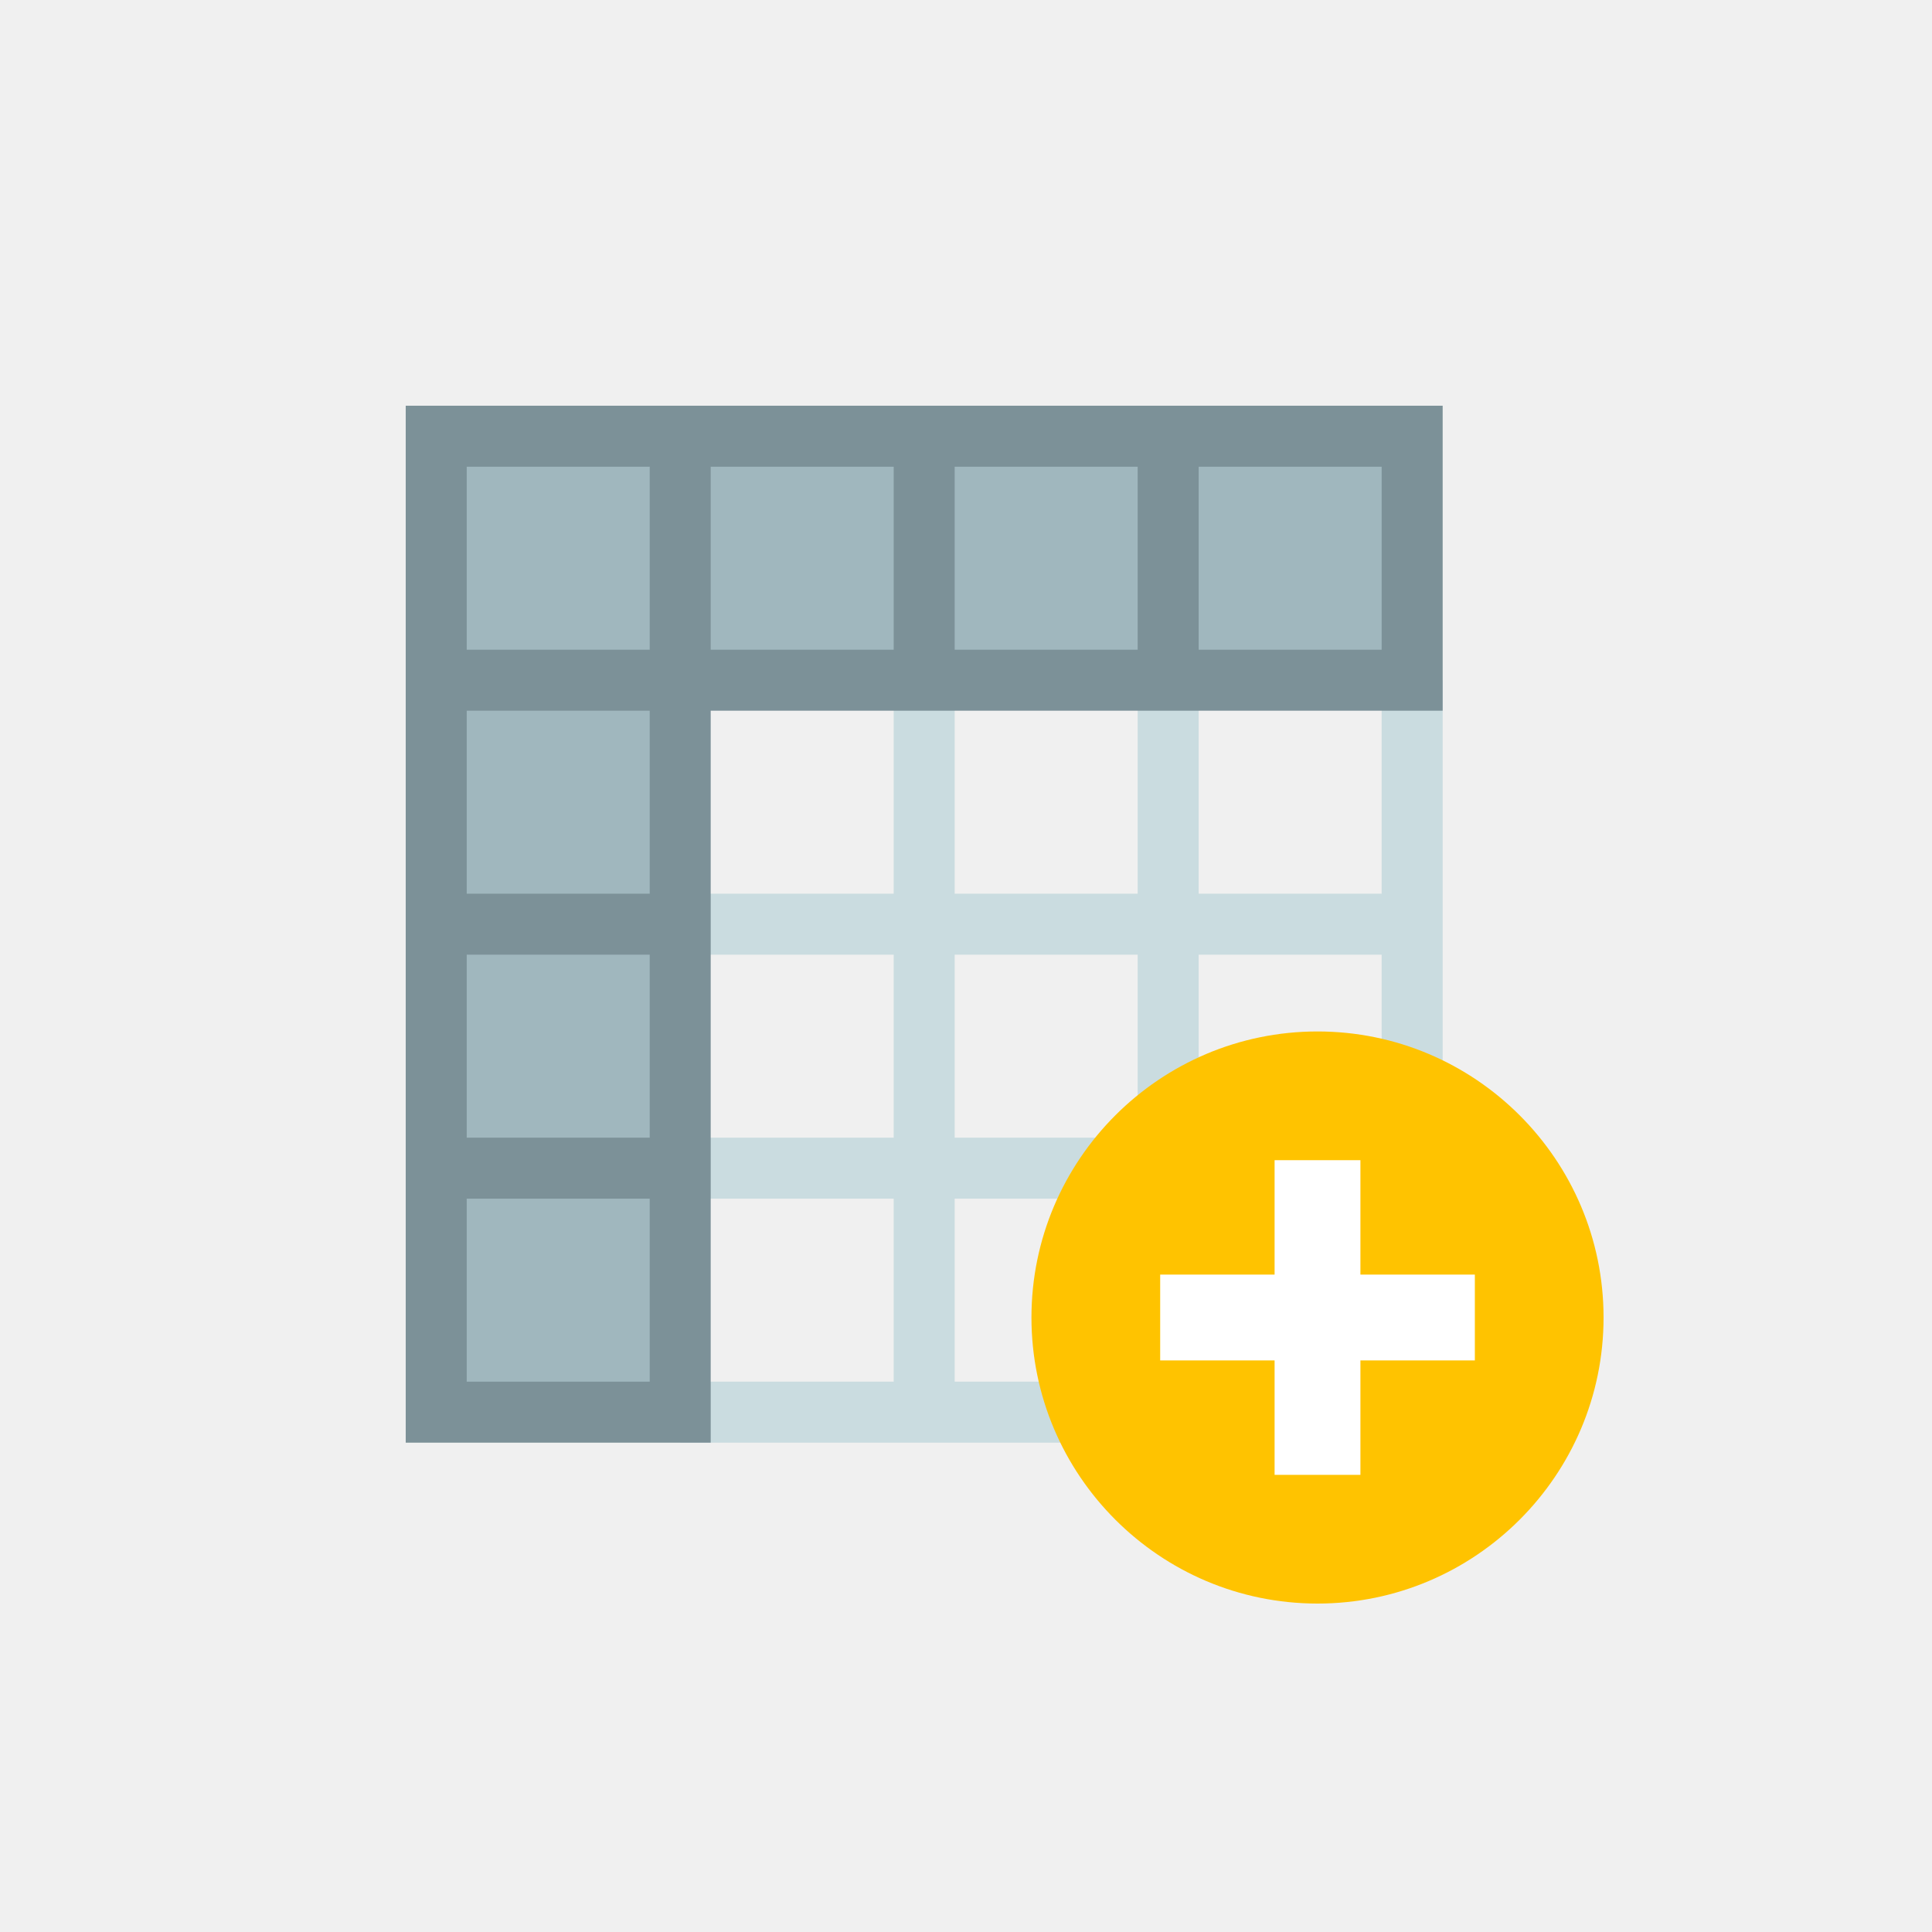
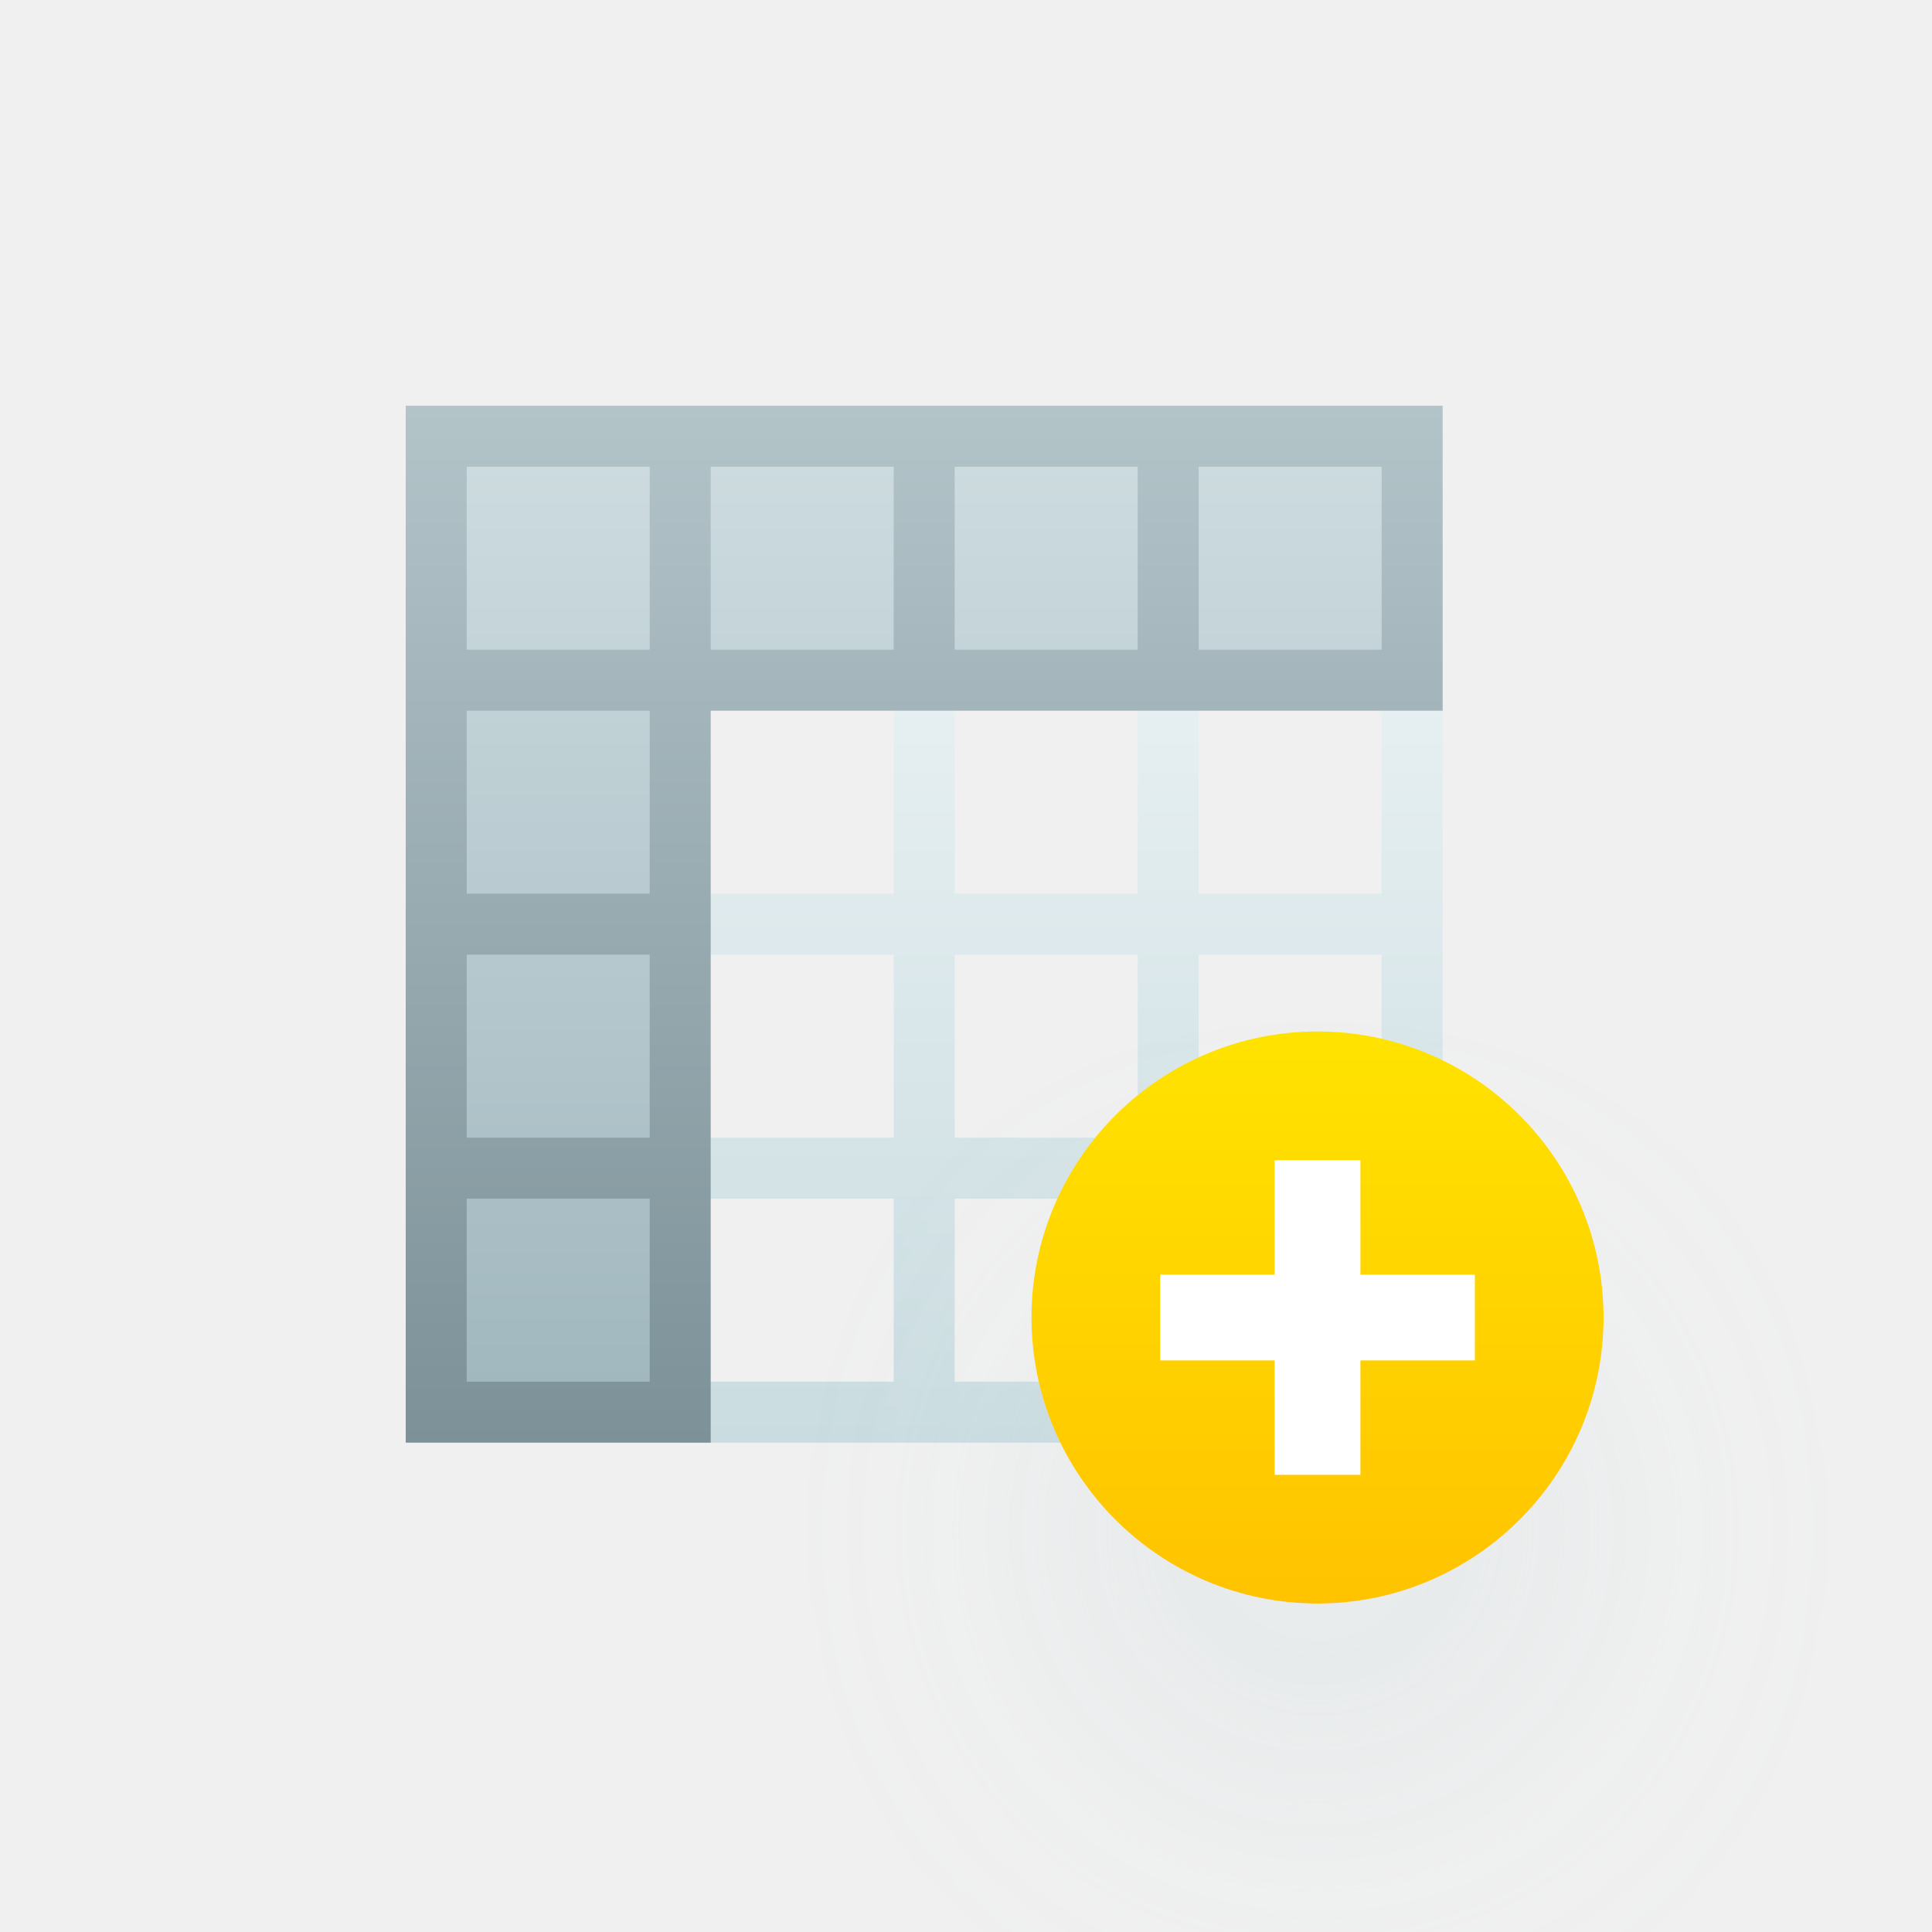
<svg xmlns="http://www.w3.org/2000/svg" width="100" height="100" viewBox="0 0 100 100">
+   <defs>
+     <linearGradient id="a" x1="50%" x2="50%" y1="0%" y2="100%">
+       <stop offset="0%" stop-color="#E7F0F2" />
+       <stop offset="100%" stop-color="#CADCE0" />
+     </linearGradient>
+     <linearGradient id="b" x1="50%" x2="50%" y1="0%" y2="100%">
+       <stop offset="0%" stop-color="#CEDCE0" />
+       <stop offset="100%" stop-color="#A0B7BE" />
+     </linearGradient>
+     <linearGradient id="c" x1="50%" x2="50%" y1="0%" y2="100%">
+       <stop offset="0%" stop-color="#B3C4C9" />
+       <stop offset="100%" stop-color="#7C9198" />
+     </linearGradient>
+     <filter id="d" width="246.7%" height="246.7%" x="-73.3%" y="-36.7%" filterUnits="objectBoundingBox">
+       <feOffset dy="11" in="SourceAlpha" result="shadowOffsetOuter1" />
+       <feGaussianBlur in="shadowOffsetOuter1" result="shadowBlurOuter1" stdDeviation="5.5" />
+       <feColorMatrix in="shadowBlurOuter1" result="shadowMatrixOuter1" values="0 0 0 0 0.627 0 0 0 0 0.718 0 0 0 0 0.745 0 0 0 0.25 0" />
+       <feMerge>
+         <feMergeNode in="shadowMatrixOuter1" />
+         <feMergeNode in="SourceGraphic" />
+       </feMerge>
+     </filter>
+     <linearGradient id="e" x1="50%" x2="50%" y1="0%" y2="100%">
+       <stop offset="0%" stop-color="#FFE300" />
+       <stop offset="100%" stop-color="#FFC300" />
+     </linearGradient>
+   </defs>
  <g fill="none" fill-rule="nonzero">
-     <path fill="#CADCE0" d="M71.514 35.207v11.05h-9.471v-11.05h-3.157v11.05h-9.472v-11.05h-3.157v11.05h-11.05v3.157h11.05v9.472h-11.05v3.157h11.05v9.471h-11.05v3.158h39.465V35.207h-3.158zm0 14.207v9.472h-9.471v-9.472h9.471zm-22.1 0h9.472v9.472h-9.472v-9.472zm0 12.629h9.472v9.471h-9.472v-9.471zm12.629 9.471v-9.471h9.471v9.471h-9.471z" />
-     <path fill="#A0B7BE" d="M73.093 22.579H22.58v50.514h12.628V35.207h37.886z" />
-     <path fill="#7C9198" d="M21 21v53.672h15.786V36.786h37.886V21H21zm3.157 25.257v-9.471h9.472v9.471h-9.472zm9.472 3.157v9.472h-9.472v-9.472h9.472zm3.157-25.257h9.471v9.472h-9.471v-9.472zm12.628 0h9.472v9.472h-9.472v-9.472zm-15.785 0v9.472h-9.472v-9.472h9.472zm-9.472 47.357v-9.471h9.472v9.471h-9.472zM71.514 33.63h-9.471v-9.472h9.471v9.472z" />
-     <g>
-       <path fill="#FFC300" d="M68.194 83c-8.164 0-14.806-6.642-14.806-14.806 0-8.164 6.642-14.806 14.806-14.806C76.358 53.388 83 60.03 83 68.194 83 76.358 76.358 83 68.194 83z" />
-       <path fill="#FFF" d="M60.051 65.973h16.287v4.442H60.051z" />
-       <path fill="#FFF" d="M70.415 60.051v16.287h-4.442V60.051z" />
+     <path fill="url(#a)" d="M50.514 14.207v11.05h-9.471v-11.05h-3.157v11.05h-9.472v-11.05h-3.157v11.05h-11.05v3.157h11.05v9.472h-11.05v3.157h11.05v9.471h-11.05v3.158h39.465V14.207h-3.158zm0 14.207v9.472h-9.471v-9.472h9.471zm-22.1 0h9.472v9.472h-9.472v-9.472zm0 12.629h9.472v9.471h-9.472v-9.471zm12.629 9.471v-9.471h9.471v9.471h-9.471z" transform="translate(21 21)" />
+     <path fill="url(#b)" d="M52.093 1.579H1.58v50.514h12.628V14.207h37.886z" transform="translate(21 21)" />
+     <path fill="url(#c)" d="M0 0v53.672h15.786V15.786h37.886V0H0zm3.157 25.257v-9.471h9.472v9.471H3.157zm9.472 3.157v9.472H3.157v-9.472h9.472zm3.157-25.257h9.471v9.472h-9.471V3.157zm12.628 0h9.472v9.472h-9.472V3.157zm-15.785 0v9.472H3.157V3.157h9.472zM3.157 50.514v-9.471h9.472v9.471H3.157zM50.514 12.63h-9.471V3.157h9.471v9.472z" transform="translate(21 21)" />
+     <g filter="url(#d)" transform="translate(53.388 53.388)">
+       <path fill="url(#e)" d="M14.806 29.612C6.642 29.612 0 22.97 0 14.806 0 6.642 6.642 0 14.806 0c8.164 0 14.806 6.642 14.806 14.806 0 8.164-6.642 14.806-14.806 14.806z" />
+       <path fill="#FFF" d="M6.663 12.585H22.95v4.442H6.663z" />
+       <path fill="#FFF" d="M17.027 6.663V22.95h-4.442V6.663z" />
    </g>
  </g>
</svg>
